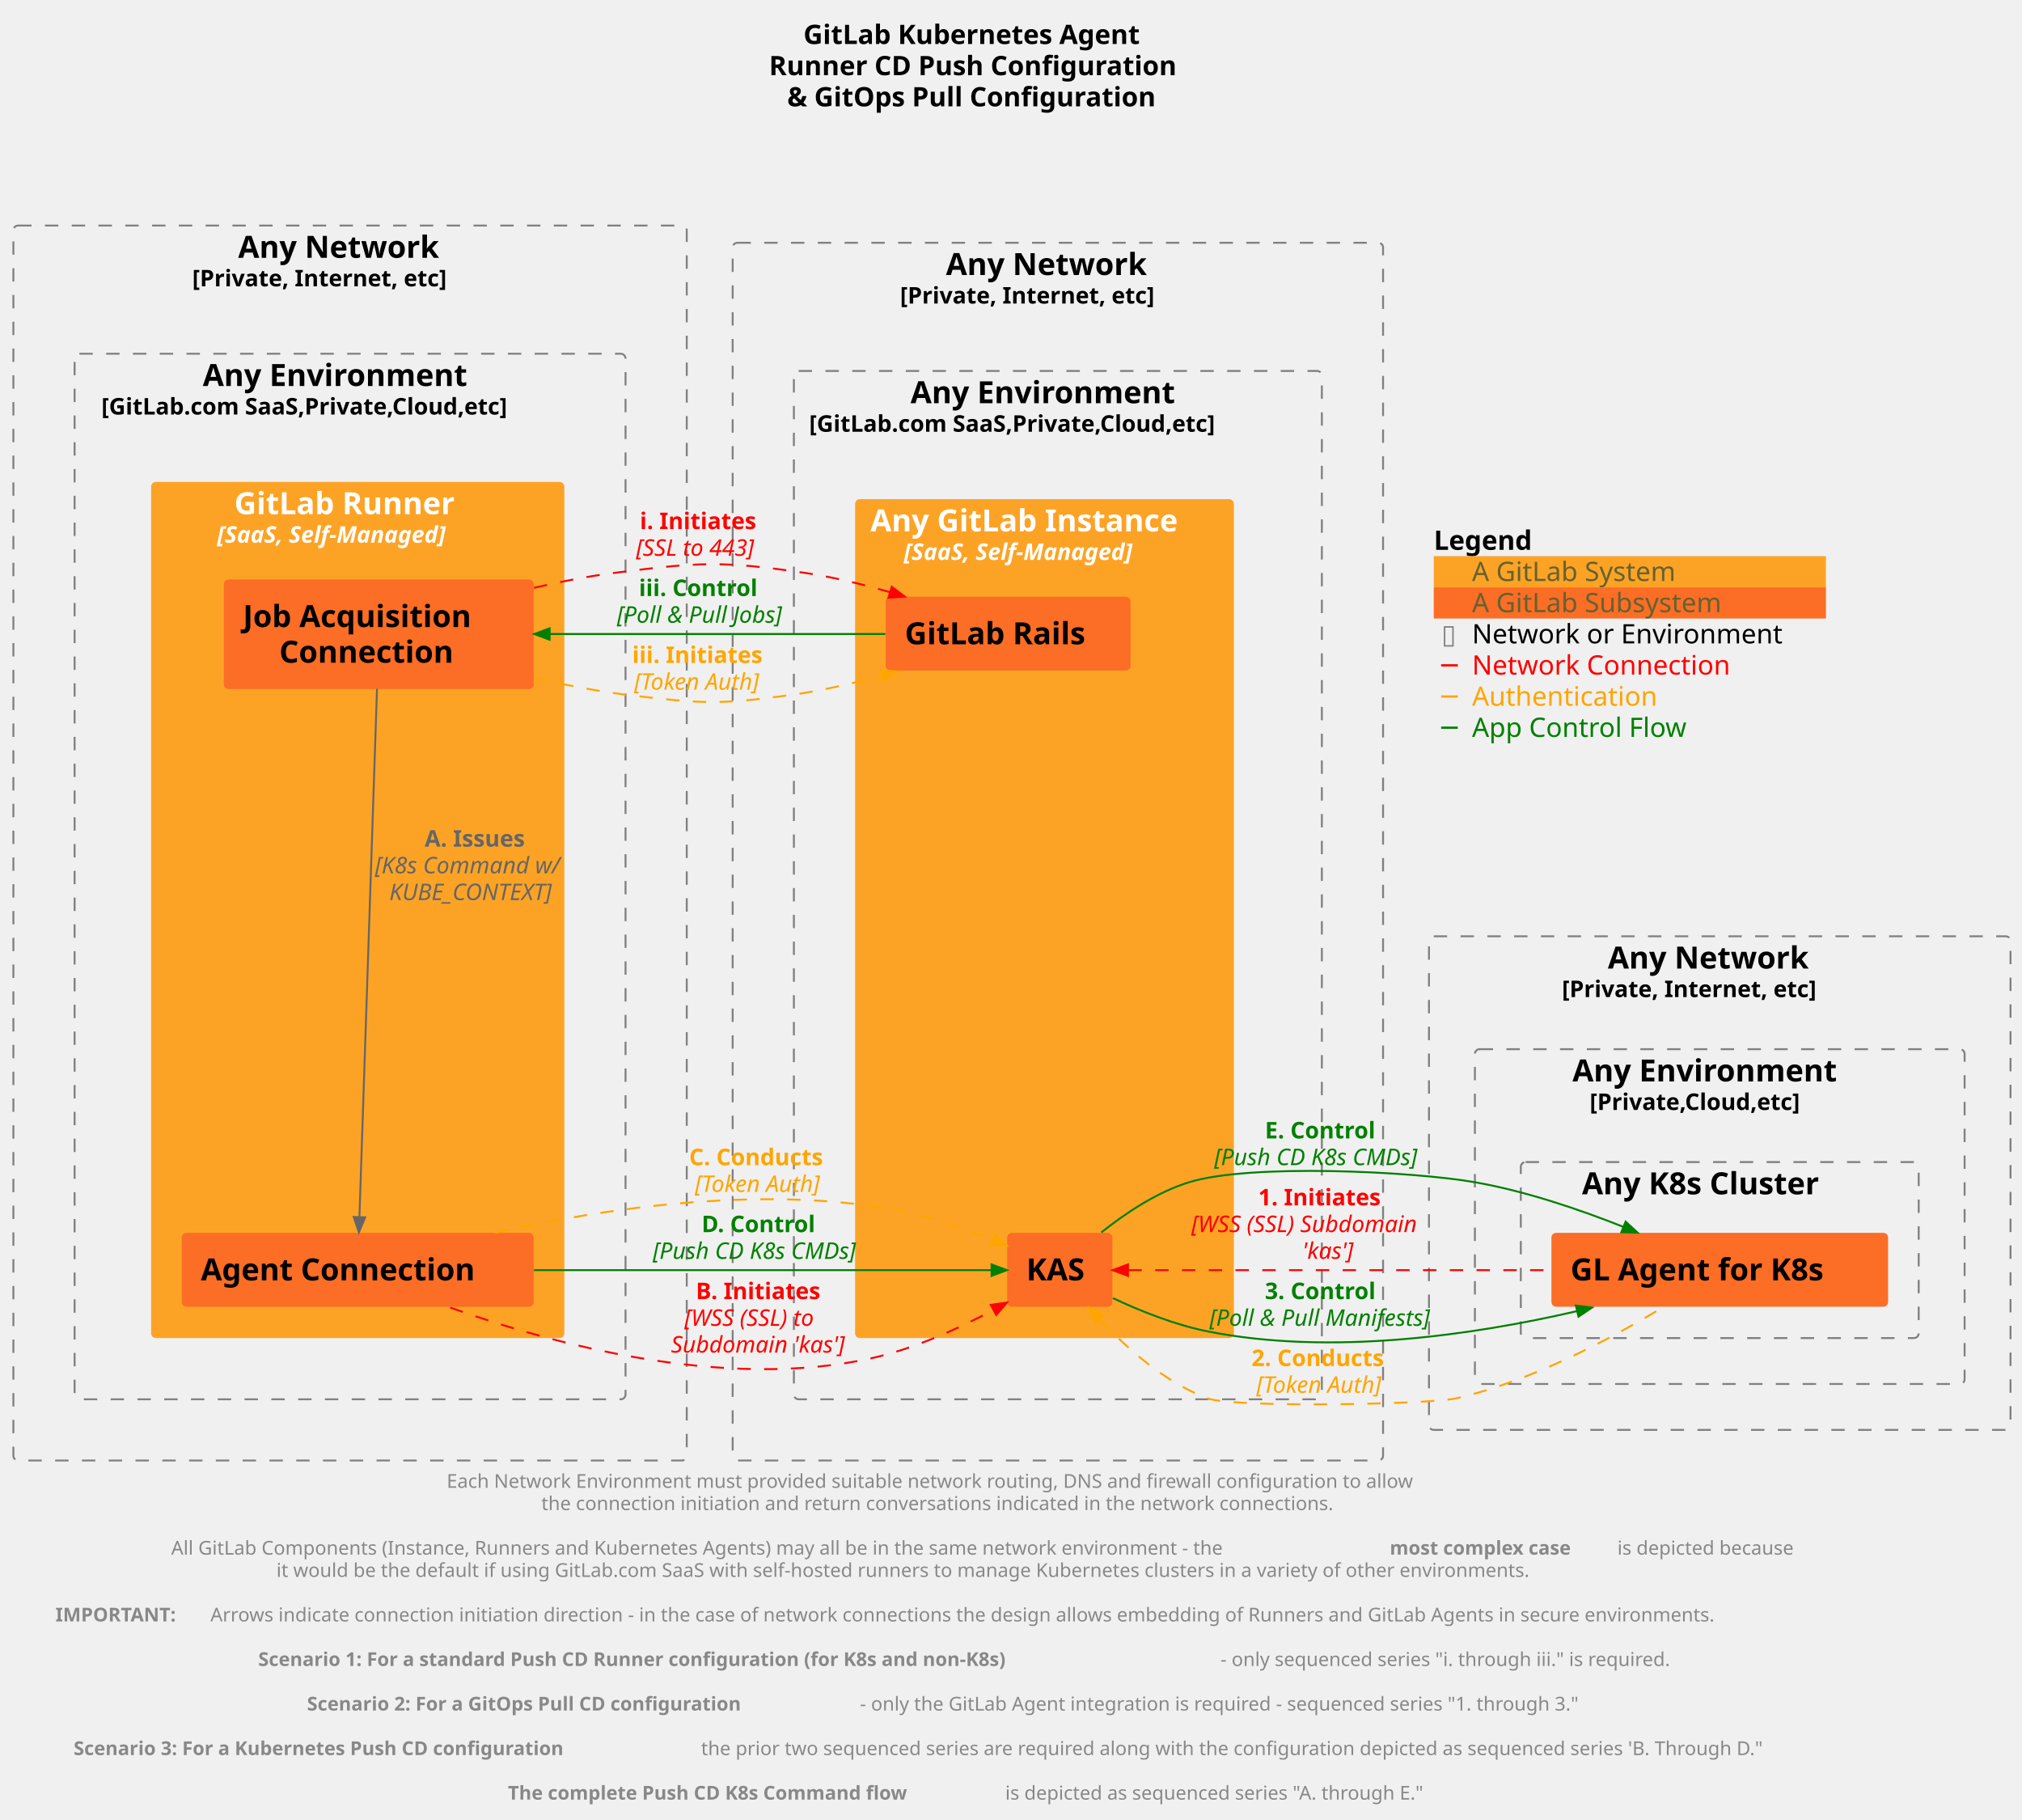
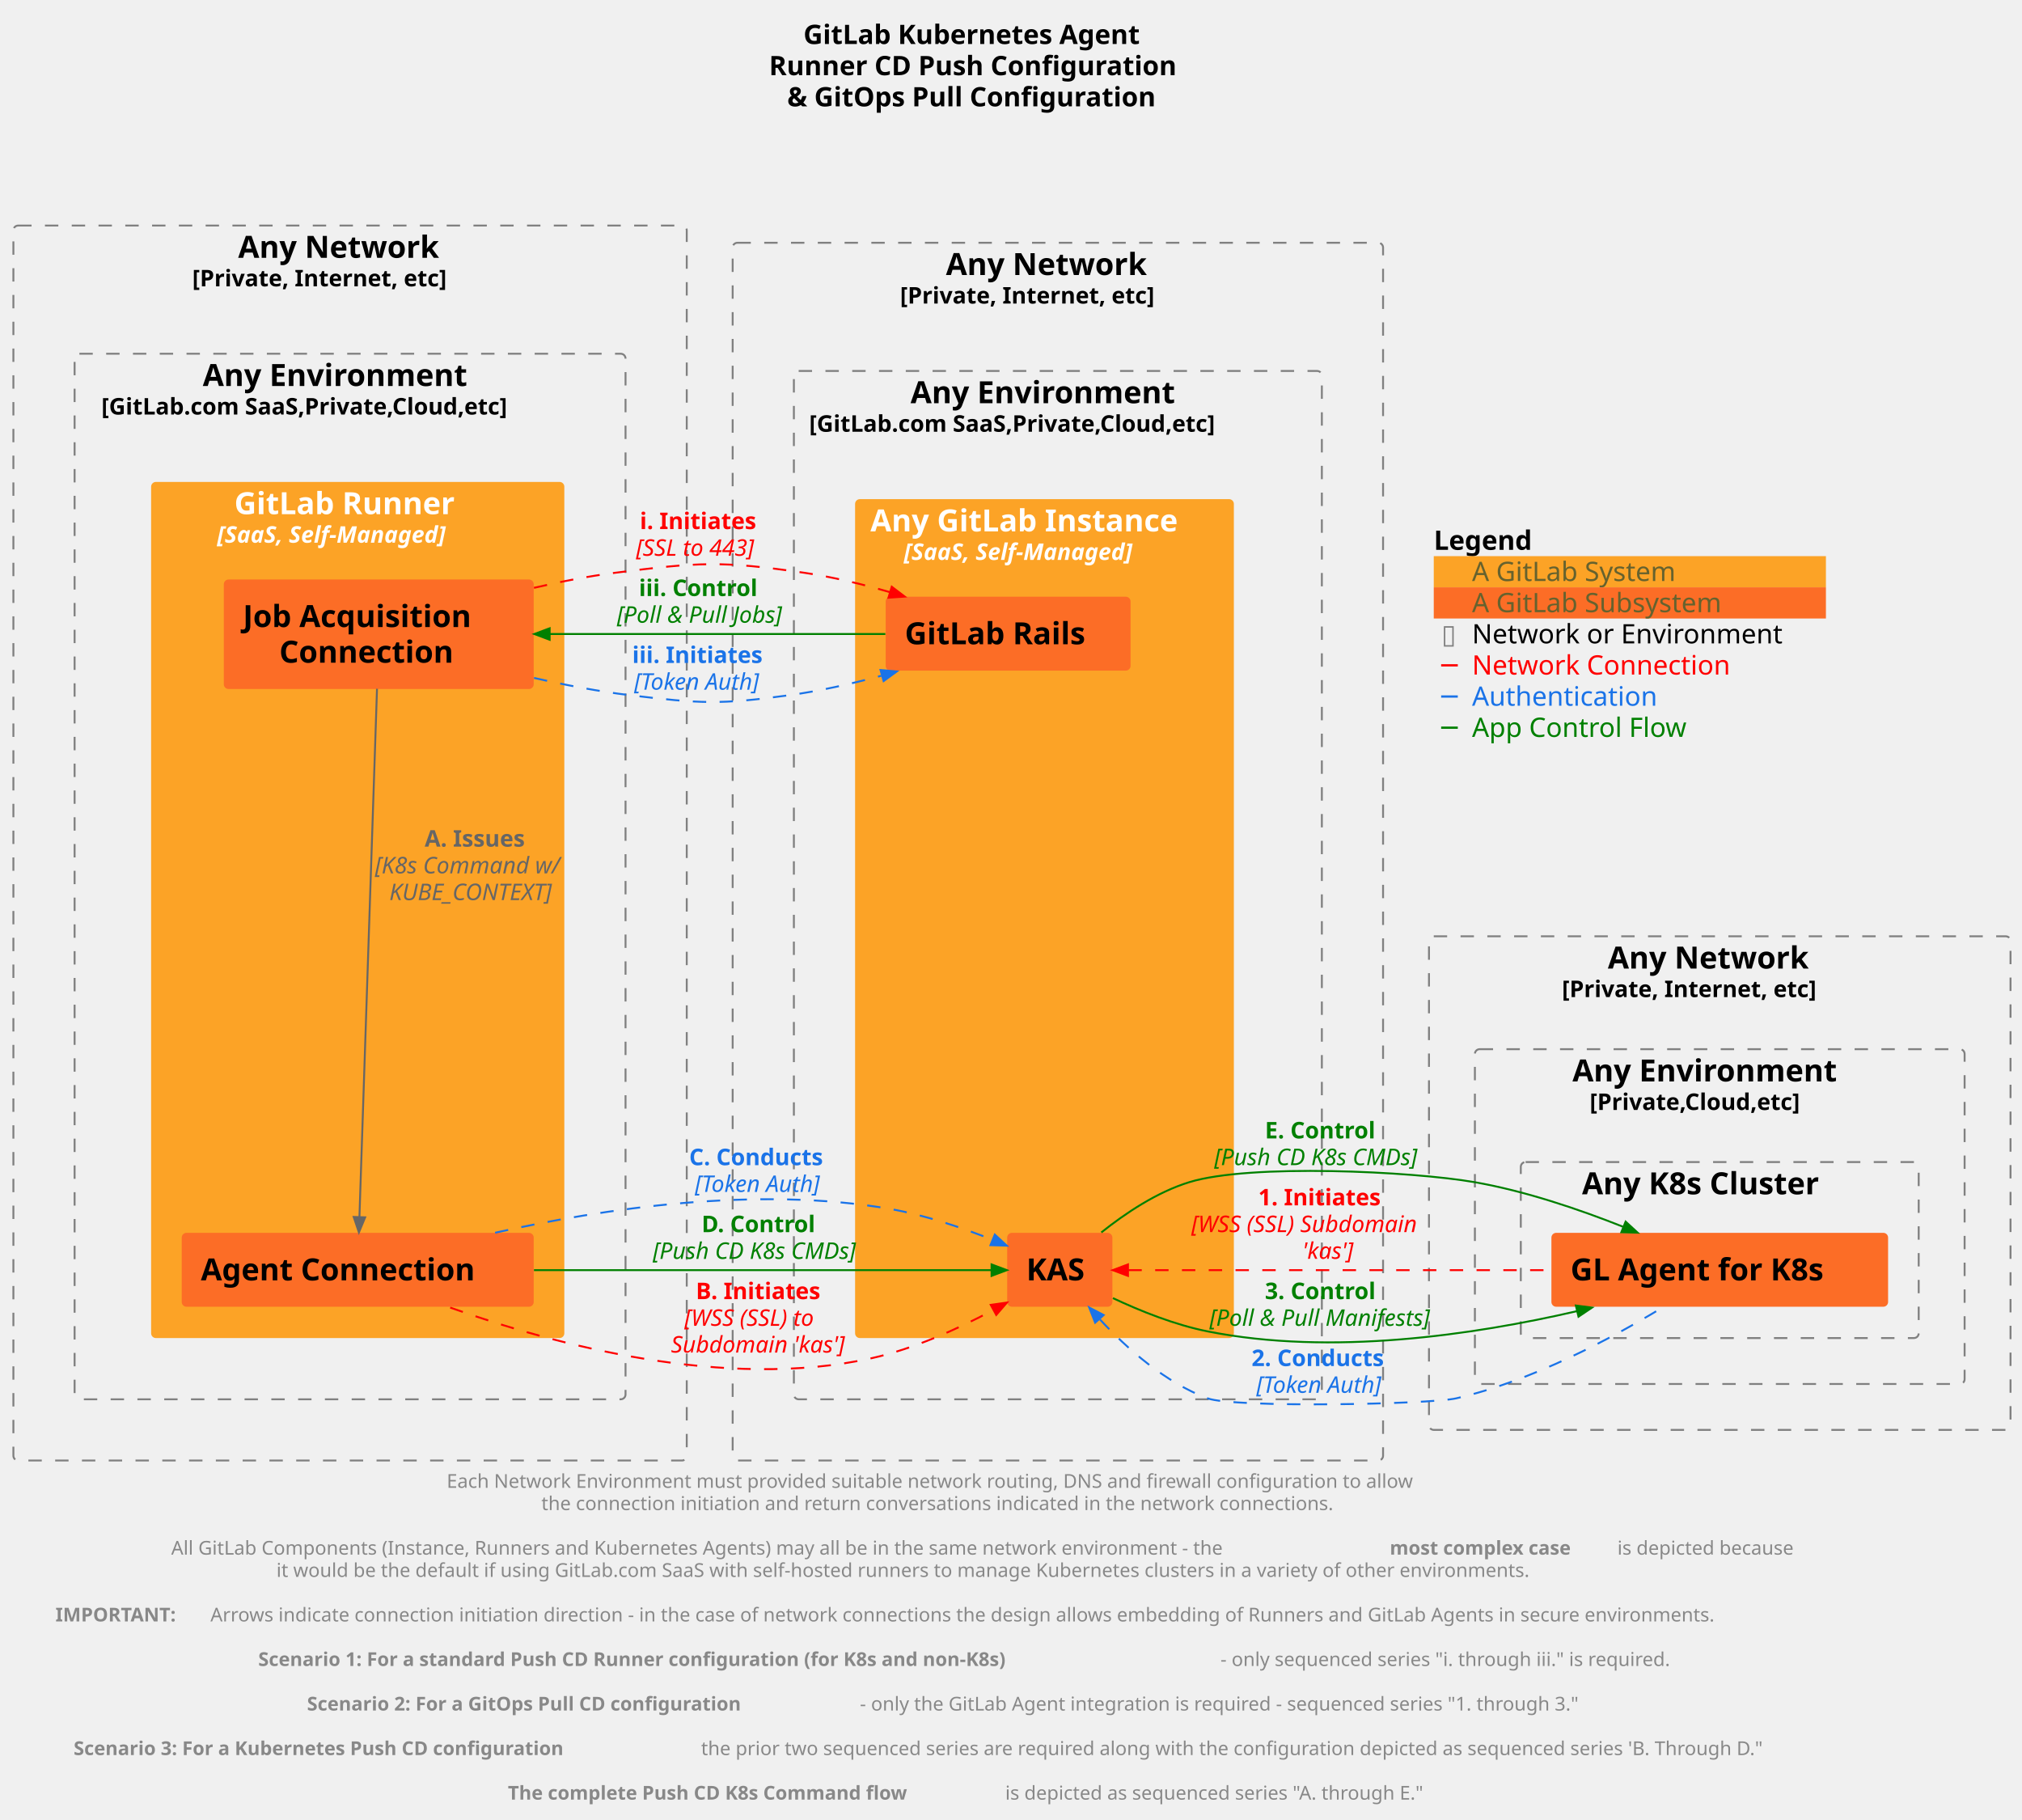
<svg xmlns="http://www.w3.org/2000/svg" contentStyleType="text/css" height="951px" preserveAspectRatio="none" style="width:1057px;height:951px;background:#FFFFFF;" version="1.1" viewBox="0 0 1057 951" width="1057px" zoomAndPan="magnify">
  <defs />
  <g>
    <rect fill="none" height="58.891" id="_title" style="stroke:none;stroke-width:1.0;" width="259" x="392" y="5" />
    <text fill="#000000" font-family="sans-serif" font-size="14" font-weight="bold" lengthAdjust="spacing" textLength="203" x="420" y="22.995">GitLab Kubernetes Agent</text>
    <text fill="#000000" font-family="sans-serif" font-size="14" font-weight="bold" lengthAdjust="spacing" textLength="244" x="402" y="39.292">Runner CD Push Configuration</text>
    <text fill="#000000" font-family="sans-serif" font-size="14" font-weight="bold" lengthAdjust="spacing" textLength="225" x="411.5" y="55.589">&amp; GitOps Pull Configuration</text>
    <g id="cluster_network1">
      <rect fill="none" height="645.5" rx="2.5" ry="2.5" style="stroke:#808080;stroke-width:1.0;stroke-dasharray:7.0,7.0;" width="352" x="7" y="117.896" />
      <text fill="#000000" font-family="sans-serif" font-size="16" font-weight="bold" lengthAdjust="spacing" textLength="117" x="124.5" y="134.747">Any Network</text>
      <text fill="#000000" font-family="sans-serif" font-size="12" font-weight="bold" lengthAdjust="spacing" textLength="165" x="100.5" y="149.659">[Private, Internet, etc]</text>
    </g>
    <g id="cluster_runnerenv">
      <rect fill="none" height="546.5" rx="2.5" ry="2.5" style="stroke:#808080;stroke-width:1.0;stroke-dasharray:7.0,7.0;" width="288" x="39" y="184.896" />
      <text fill="#000000" font-family="sans-serif" font-size="16" font-weight="bold" lengthAdjust="spacing" textLength="154" x="106" y="201.747">Any Environment</text>
      <text fill="#000000" font-family="sans-serif" font-size="12" font-weight="bold" lengthAdjust="spacing" textLength="260" x="53" y="216.659">[GitLab.com SaaS,Private,Cloud,etc]</text>
    </g>
    <g id="cluster_glrunner">
      <rect fill="#FCA326" height="447.5" rx="2.5" ry="2.5" style="stroke:none;stroke-width:1.0;" width="216" x="79" y="251.896" />
      <text fill="#FFFFFF" font-family="sans-serif" font-size="16" font-weight="bold" lengthAdjust="spacing" textLength="129" x="122.5" y="268.747">GitLab Runner</text>
      <text fill="#FFFFFF" font-family="sans-serif" font-size="12" font-style="italic" font-weight="bold" lengthAdjust="spacing" textLength="147" x="113.5" y="283.659">[SaaS, Self-Managed]</text>
    </g>
    <g id="cluster_network2">
      <rect fill="none" height="636.5" rx="2.5" ry="2.5" style="stroke:#808080;stroke-width:1.0;stroke-dasharray:7.0,7.0;" width="340" x="383" y="126.896" />
      <text fill="#000000" font-family="sans-serif" font-size="16" font-weight="bold" lengthAdjust="spacing" textLength="117" x="494.5" y="143.747">Any Network</text>
      <text fill="#000000" font-family="sans-serif" font-size="12" font-weight="bold" lengthAdjust="spacing" textLength="165" x="470.5" y="158.659">[Private, Internet, etc]</text>
    </g>
    <g id="cluster_glinstenv">
      <rect fill="none" height="537.5" rx="2.5" ry="2.5" style="stroke:#808080;stroke-width:1.0;stroke-dasharray:7.0,7.0;" width="276" x="415" y="193.896" />
      <text fill="#000000" font-family="sans-serif" font-size="16" font-weight="bold" lengthAdjust="spacing" textLength="154" x="476" y="210.747">Any Environment</text>
      <text fill="#000000" font-family="sans-serif" font-size="12" font-weight="bold" lengthAdjust="spacing" textLength="260" x="423" y="225.659">[GitLab.com SaaS,Private,Cloud,etc]</text>
    </g>
    <g id="cluster_glinstance">
      <rect fill="#FCA326" height="438.5" rx="2.5" ry="2.5" style="stroke:none;stroke-width:1.0;" width="198" x="447" y="260.896" />
      <text fill="#FFFFFF" font-family="sans-serif" font-size="16" font-weight="bold" lengthAdjust="spacing" textLength="182" x="455" y="277.747">Any GitLab Instance</text>
      <text fill="#FFFFFF" font-family="sans-serif" font-size="12" font-style="italic" font-weight="bold" lengthAdjust="spacing" textLength="147" x="472.5" y="292.659">[SaaS, Self-Managed]</text>
    </g>
    <g id="cluster_network3">
      <rect fill="none" height="258" rx="2.5" ry="2.5" style="stroke:#808080;stroke-width:1.0;stroke-dasharray:7.0,7.0;" width="304" x="747" y="489.396" />
      <text fill="#000000" font-family="sans-serif" font-size="16" font-weight="bold" lengthAdjust="spacing" textLength="117" x="840.5" y="506.247">Any Network</text>
      <text fill="#000000" font-family="sans-serif" font-size="12" font-weight="bold" lengthAdjust="spacing" textLength="165" x="816.5" y="521.159">[Private, Internet, etc]</text>
    </g>
    <g id="cluster_k8senv">
      <rect fill="none" height="175" rx="2.5" ry="2.5" style="stroke:#808080;stroke-width:1.0;stroke-dasharray:7.0,7.0;" width="256" x="771" y="548.396" />
      <text fill="#000000" font-family="sans-serif" font-size="16" font-weight="bold" lengthAdjust="spacing" textLength="154" x="822" y="565.247">Any Environment</text>
      <text fill="#000000" font-family="sans-serif" font-size="12" font-weight="bold" lengthAdjust="spacing" textLength="136" x="831" y="580.159">[Private,Cloud,etc]</text>
    </g>
    <g id="cluster_kasnet">
      <rect fill="none" height="92" rx="2.5" ry="2.5" style="stroke:#808080;stroke-width:1.0;stroke-dasharray:7.0,7.0;" width="208" x="795" y="607.396" />
      <text fill="#000000" font-family="sans-serif" font-size="16" font-weight="bold" lengthAdjust="spacing" textLength="144" x="827" y="624.247">Any K8s Cluster</text>
    </g>
    <g id="elem_glrunnertradconn">
      <rect fill="#FC6D26" height="57.25" rx="2.5" ry="2.5" style="stroke:none;stroke-width:0.5;" width="162" x="117" y="302.896" />
      <text fill="#000000" font-family="sans-serif" font-size="16" font-weight="bold" lengthAdjust="spacing" textLength="136" x="127" y="327.747">Job Acquisition</text>
      <text fill="#000000" font-family="sans-serif" font-size="16" font-weight="bold" lengthAdjust="spacing" textLength="104" x="146" y="346.372">Connection</text>
    </g>
    <g id="elem_glrunneragtconn">
      <rect fill="#FC6D26" height="38.625" rx="2.5" ry="2.5" style="stroke:none;stroke-width:0.5;" width="184" x="95" y="644.396" />
      <text fill="#000000" font-family="sans-serif" font-size="16" font-weight="bold" lengthAdjust="spacing" textLength="164" x="105" y="669.247">Agent Connection</text>
    </g>
    <g id="elem_kas">
      <rect fill="#FC6D26" height="38.625" rx="2.5" ry="2.5" style="stroke:none;stroke-width:0.5;" width="55" x="526.5" y="644.396" />
      <text fill="#000000" font-family="sans-serif" font-size="16" font-weight="bold" lengthAdjust="spacing" textLength="35" x="536.5" y="669.247">KAS</text>
    </g>
    <g id="elem_glrails">
      <rect fill="#FC6D26" height="38.625" rx="2.5" ry="2.5" style="stroke:none;stroke-width:0.5;" width="128" x="463" y="311.896" />
      <text fill="#000000" font-family="sans-serif" font-size="16" font-weight="bold" lengthAdjust="spacing" textLength="108" x="473" y="336.747">GitLab Rails</text>
    </g>
    <g id="elem_k8sagent">
      <rect fill="#FC6D26" height="38.625" rx="2.5" ry="2.5" style="stroke:none;stroke-width:0.5;" width="176" x="811" y="644.396" />
      <text fill="#000000" font-family="sans-serif" font-size="16" font-weight="bold" lengthAdjust="spacing" textLength="156" x="821" y="669.247">GL Agent for K8s</text>
    </g>
    <g id="elem_floating_legend_alias">
      <rect fill="none" height="138.078" rx="2.5" ry="2.5" style="stroke:none;stroke-width:0.5;" width="225" x="739.5" y="262.396" />
      <rect fill="none" height="16.297" style="stroke:none;stroke-width:0.5;" width="205" x="749.5" y="274.396" />
      <text fill="#000000" font-family="sans-serif" font-size="14" font-weight="bold" lengthAdjust="spacing" textLength="57" x="749.5" y="287.391">Legend</text>
      <text fill="#000000" font-family="sans-serif" font-size="14" lengthAdjust="spacing" textLength="4" x="806.5" y="287.391"> </text>
      <rect fill="#FCA326" height="16.297" style="stroke:none;stroke-width:0.5;" width="205" x="749.5" y="290.692" />
      <text fill="#000000" font-family="sans-serif" font-size="14" lengthAdjust="spacing" textLength="4" x="761.5" y="303.688"> </text>
      <text fill="#66622E" font-family="sans-serif" font-size="14" lengthAdjust="spacing" textLength="120" x="769.5" y="303.688">A GitLab System</text>
      <text fill="#000000" font-family="sans-serif" font-size="14" lengthAdjust="spacing" textLength="4" x="893.5" y="303.688"> </text>
      <rect fill="#FC6D26" height="16.297" style="stroke:none;stroke-width:0.5;" width="205" x="749.5" y="306.989" />
      <text fill="#000000" font-family="sans-serif" font-size="14" lengthAdjust="spacing" textLength="4" x="761.5" y="319.985"> </text>
      <text fill="#66622E" font-family="sans-serif" font-size="14" lengthAdjust="spacing" textLength="145" x="769.5" y="319.985">A GitLab Subsystem</text>
      <text fill="#000000" font-family="sans-serif" font-size="14" lengthAdjust="spacing" textLength="4" x="918.5" y="319.985"> </text>
      <rect fill="none" height="16.297" style="stroke:none;stroke-width:0.5;" width="205" x="749.5" y="323.286" />
      <text fill="#808080" font-family="sans-serif" font-size="14" lengthAdjust="spacing" textLength="8" x="753.5" y="336.281">▯</text>
      <text fill="#000000" font-family="sans-serif" font-size="14" lengthAdjust="spacing" textLength="4" x="761.5" y="336.281"> </text>
      <text fill="#000000" font-family="sans-serif" font-size="14" lengthAdjust="spacing" textLength="177" x="769.5" y="336.281">Network or Environment</text>
      <text fill="#000000" font-family="sans-serif" font-size="14" lengthAdjust="spacing" textLength="4" x="950.5" y="336.281"> </text>
      <text fill="#FF0000" font-family="sans-serif" font-size="14" lengthAdjust="spacing" textLength="8" x="753.5" y="352.578">─</text>
      <text fill="#000000" font-family="sans-serif" font-size="14" lengthAdjust="spacing" textLength="4" x="761.5" y="352.578"> </text>
      <text fill="#FF0000" font-family="sans-serif" font-size="14" lengthAdjust="spacing" textLength="148" x="769.5" y="352.578">Network Connection</text>
      <text fill="#000000" font-family="sans-serif" font-size="14" lengthAdjust="spacing" textLength="4" x="921.5" y="352.578"> </text>
-       <text fill="#FFA500" font-family="sans-serif" font-size="14" lengthAdjust="spacing" textLength="8" x="753.5" y="368.875">─</text>
+       <text fill="#1A73E8" font-family="sans-serif" font-size="14" lengthAdjust="spacing" textLength="8" x="753.5" y="368.875">─</text>
      <text fill="#000000" font-family="sans-serif" font-size="14" lengthAdjust="spacing" textLength="4" x="761.5" y="368.875"> </text>
-       <text fill="#FFA500" font-family="sans-serif" font-size="14" lengthAdjust="spacing" textLength="108" x="769.5" y="368.875">Authentication</text>
+       <text fill="#1A73E8" font-family="sans-serif" font-size="14" lengthAdjust="spacing" textLength="108" x="769.5" y="368.875">Authentication</text>
      <text fill="#000000" font-family="sans-serif" font-size="14" lengthAdjust="spacing" textLength="4" x="881.5" y="368.875"> </text>
      <text fill="#008000" font-family="sans-serif" font-size="14" lengthAdjust="spacing" textLength="8" x="753.5" y="385.172">─</text>
      <text fill="#000000" font-family="sans-serif" font-size="14" lengthAdjust="spacing" textLength="4" x="761.5" y="385.172"> </text>
      <text fill="#008000" font-family="sans-serif" font-size="14" lengthAdjust="spacing" textLength="124" x="769.5" y="385.172">App Control Flow</text>
      <text fill="#000000" font-family="sans-serif" font-size="14" lengthAdjust="spacing" textLength="4" x="897.5" y="385.172"> </text>
      <line style="stroke:none;stroke-width:0.5;" x1="749.5" x2="954.5" y1="274.396" y2="274.396" />
      <line style="stroke:none;stroke-width:0.5;" x1="749.5" x2="954.5" y1="290.692" y2="290.692" />
      <line style="stroke:none;stroke-width:0.5;" x1="749.5" x2="954.5" y1="306.989" y2="306.989" />
      <line style="stroke:none;stroke-width:0.5;" x1="749.5" x2="954.5" y1="323.286" y2="323.286" />
      <line style="stroke:none;stroke-width:0.5;" x1="749.5" x2="954.5" y1="339.583" y2="339.583" />
      <line style="stroke:none;stroke-width:0.5;" x1="749.5" x2="954.5" y1="355.88" y2="355.88" />
      <line style="stroke:none;stroke-width:0.5;" x1="749.5" x2="954.5" y1="372.177" y2="372.177" />
      <line style="stroke:none;stroke-width:0.5;" x1="749.5" x2="954.5" y1="388.474" y2="388.474" />
      <line style="stroke:none;stroke-width:0.5;" x1="749.5" x2="749.5" y1="274.396" y2="388.474" />
      <line style="stroke:none;stroke-width:0.5;" x1="954.5" x2="954.5" y1="274.396" y2="388.474" />
    </g>
    <g id="link_glrunnertradconn_glrunneragtconn">
      <path d="M197.081,360.006 C195,422.534 189.948,574.312 187.893,636.079 " fill="none" id="glrunnertradconn-to-glrunneragtconn" style="stroke:#666666;stroke-width:1.0;" />
      <polygon fill="#666666" points="187.623,644.178,190.888,636.282,184.892,636.082,187.623,644.178" style="stroke:#666666;stroke-width:1.0;" />
      <text fill="#666666" font-family="sans-serif" font-size="12" font-weight="bold" lengthAdjust="spacing" textLength="63" x="222" y="442.534">A. Issues</text>
      <text fill="#666666" font-family="sans-serif" font-size="12" font-style="italic" lengthAdjust="spacing" textLength="111" x="196" y="456.503">[K8s Command w/</text>
      <text fill="#666666" font-family="sans-serif" font-size="12" font-style="italic" lengthAdjust="spacing" textLength="100" x="203.5" y="470.472">KUBE_CONTEXT]</text>
    </g>
    <g id="link_glrunnertradconn_glrails">
      <path d="M279.141,307.264 C293.15,303.994 307.658,301.16 321.5,299.396 C365.147,293.833 376.968,292.997 420.5,299.396 C435.166,301.552 450.615,305.293 465.058,309.475 " fill="none" id="glrunnertradconn-to-glrails" style="stroke:#FF0000;stroke-width:1.0;stroke-dasharray:7.0,7.0;" />
      <polygon fill="#FF0000" points="472.967,311.836,466.159,306.672,464.443,312.422,472.967,311.836" style="stroke:#FF0000;stroke-width:1.0;" />
      <text fill="#FF0000" font-family="sans-serif" font-size="12" font-weight="bold" lengthAdjust="spacing" textLength="73" x="334.5" y="276.534">i. Initiates</text>
      <text fill="#FF0000" font-family="sans-serif" font-size="12" font-style="italic" lengthAdjust="spacing" textLength="77" x="332.5" y="290.503">[SSL to 443]</text>
    </g>
    <g id="link_glrunnertradconn_glrails">
-       <path d="M279.167,354.345 C295.692,358.111 313.053,361.424 329.5,363.396 C366.126,367.788 375.953,368.407 412.5,363.396 C428.346,361.223 445.091,357.434 460.738,353.205 " fill="none" id="glrunnertradconn-to-glrails-1" style="stroke:#FFA500;stroke-width:1.0;stroke-dasharray:7.0,7.0;" />
-       <polygon fill="#FFA500" points="468.809,350.961,460.298,350.215,461.906,355.995,468.809,350.961" style="stroke:#FFA500;stroke-width:1.0;" />
-       <text fill="#FFA500" font-family="sans-serif" font-size="12" font-weight="bold" lengthAdjust="spacing" textLength="81" x="330.5" y="346.534">iii. Initiates</text>
-       <text fill="#FFA500" font-family="sans-serif" font-size="12" font-style="italic" lengthAdjust="spacing" textLength="79" x="331.5" y="360.503">[Token Auth]</text>
+       <path d="M279.167,354.345 C295.692,358.111 313.053,361.424 329.5,363.396 C366.126,367.788 375.953,368.407 412.5,363.396 C428.346,361.223 445.091,357.434 460.738,353.205 " fill="none" id="glrunnertradconn-to-glrails-1" style="stroke:#1A73E8;stroke-width:1.0;stroke-dasharray:7.0,7.0;" />
+       <polygon fill="#1A73E8" points="468.809,350.961,460.298,350.215,461.906,355.995,468.809,350.961" style="stroke:#1A73E8;stroke-width:1.0;" />
+       <text fill="#1A73E8" font-family="sans-serif" font-size="12" font-weight="bold" lengthAdjust="spacing" textLength="81" x="330.5" y="346.534">iii. Initiates</text>
+       <text fill="#1A73E8" font-family="sans-serif" font-size="12" font-style="italic" lengthAdjust="spacing" textLength="79" x="331.5" y="360.503">[Token Auth]</text>
    </g>
    <g id="link_glrunnertradconn_glrails">
      <path d="M287.4,331.396 C342.867,331.396 412.838,331.396 462.82,331.396 " fill="none" id="glrunnertradconn-backto-glrails" style="stroke:#008000;stroke-width:1.0;" />
      <polygon fill="#008000" points="279.326,331.396,287.326,334.396,287.326,328.396,279.326,331.396" style="stroke:#008000;stroke-width:1.0;" />
      <text fill="#008000" font-family="sans-serif" font-size="12" font-weight="bold" lengthAdjust="spacing" textLength="74" x="334" y="311.534">iii. Control</text>
      <text fill="#008000" font-family="sans-serif" font-size="12" font-style="italic" lengthAdjust="spacing" textLength="97" x="322.5" y="325.503">[Poll &amp; Pull Jobs]</text>
    </g>
    <g id="link_glrunneragtconn_kas">
      <path d="M235.342,683.457 C289.36,702.701 379.278,726.911 455.75,709.896 C477.789,704.992 500.731,694.594 518.898,684.923 " fill="none" id="glrunneragtconn-to-kas" style="stroke:#FF0000;stroke-width:1.0;stroke-dasharray:7.0,7.0;" />
      <polygon fill="#FF0000" points="526.375,680.841,517.916,682.042,520.791,687.308,526.375,680.841" style="stroke:#FF0000;stroke-width:1.0;" />
      <text fill="#FF0000" font-family="sans-serif" font-size="12" font-weight="bold" lengthAdjust="spacing" textLength="78" x="363.75" y="679.034">B. Initiates</text>
      <text fill="#FF0000" font-family="sans-serif" font-size="12" font-style="italic" lengthAdjust="spacing" textLength="86" x="357.75" y="693.003">[WSS (SSL) to</text>
      <text fill="#FF0000" font-family="sans-serif" font-size="12" font-style="italic" lengthAdjust="spacing" textLength="104" x="350.75" y="706.972">Subdomain 'kas']</text>
    </g>
    <g id="link_glrunneragtconn_kas">
-       <path d="M258.816,644.348 C315.201,631.718 395.556,619.715 465.25,631.896 C483.414,635.071 502.765,641.641 518.747,648.008 " fill="none" id="glrunneragtconn-to-kas-1" style="stroke:#FFA500;stroke-width:1.0;stroke-dasharray:7.0,7.0;" />
-       <polygon fill="#FFA500" points="526.302,651.101,520.035,645.293,517.762,650.846,526.302,651.101" style="stroke:#FFA500;stroke-width:1.0;" />
-       <text fill="#FFA500" font-family="sans-serif" font-size="12" font-weight="bold" lengthAdjust="spacing" textLength="85" x="360.25" y="609.034">C. Conducts</text>
-       <text fill="#FFA500" font-family="sans-serif" font-size="12" font-style="italic" lengthAdjust="spacing" textLength="79" x="363.25" y="623.003">[Token Auth]</text>
+       <path d="M258.816,644.348 C315.201,631.718 395.556,619.715 465.25,631.896 C483.414,635.071 502.765,641.641 518.747,648.008 " fill="none" id="glrunneragtconn-to-kas-1" style="stroke:#1A73E8;stroke-width:1.0;stroke-dasharray:7.0,7.0;" />
+       <polygon fill="#1A73E8" points="526.302,651.101,520.035,645.293,517.762,650.846,526.302,651.101" style="stroke:#1A73E8;stroke-width:1.0;" />
+       <text fill="#1A73E8" font-family="sans-serif" font-size="12" font-weight="bold" lengthAdjust="spacing" textLength="85" x="360.25" y="609.034">C. Conducts</text>
+       <text fill="#1A73E8" font-family="sans-serif" font-size="12" font-style="italic" lengthAdjust="spacing" textLength="79" x="363.25" y="623.003">[Token Auth]</text>
    </g>
    <g id="link_glrunneragtconn_kas">
      <path d="M279.136,663.896 C356.689,663.896 463.474,663.896 518.316,663.896 " fill="none" id="glrunneragtconn-to-kas-2" style="stroke:#008000;stroke-width:1.0;" />
      <polygon fill="#008000" points="526.34,663.896,518.34,660.896,518.34,666.896,526.34,663.896" style="stroke:#008000;stroke-width:1.0;" />
      <text fill="#008000" font-family="sans-serif" font-size="12" font-weight="bold" lengthAdjust="spacing" textLength="72" x="366.75" y="644.034">D. Control</text>
      <text fill="#008000" font-family="sans-serif" font-size="12" font-style="italic" lengthAdjust="spacing" textLength="123" x="341.25" y="658.003">[Push CD K8s CMDs]</text>
    </g>
    <g id="link_kas_k8sagent">
      <path d="M589.864,663.896 C641.661,663.896 739.046,663.896 810.723,663.896 " fill="none" id="kas-backto-k8sagent" style="stroke:#FF0000;stroke-width:1.0;stroke-dasharray:7.0,7.0;" />
      <polygon fill="#FF0000" points="581.65,663.896,589.65,666.896,589.65,660.896,581.65,663.896" style="stroke:#FF0000;stroke-width:1.0;" />
      <text fill="#FF0000" font-family="sans-serif" font-size="12" font-weight="bold" lengthAdjust="spacing" textLength="77" x="657.75" y="630.034">1. Initiates</text>
      <text fill="#FF0000" font-family="sans-serif" font-size="12" font-style="italic" lengthAdjust="spacing" textLength="143" x="622.75" y="644.003">[WSS (SSL) Subdomain</text>
      <text fill="#FF0000" font-family="sans-serif" font-size="12" font-style="italic" lengthAdjust="spacing" textLength="31" x="680.75" y="657.972">'kas']</text>
    </g>
    <g id="link_kas_k8sagent">
-       <path d="M575.043,689.716 C589.142,704.878 609.129,722.639 631.25,730.896 C644.783,735.947 747.174,734.137 761.25,730.896 C800.771,721.794 842.089,699.76 869.038,683.432 " fill="none" id="kas-backto-k8sagent-1" style="stroke:#FFA500;stroke-width:1.0;stroke-dasharray:7.0,7.0;" />
-       <polygon fill="#FFA500" points="569.372,683.412,572.493,691.366,576.953,687.353,569.372,683.412" style="stroke:#FFA500;stroke-width:1.0;" />
-       <text fill="#FFA500" font-family="sans-serif" font-size="12" font-weight="bold" lengthAdjust="spacing" textLength="84" x="654.25" y="714.034">2. Conducts</text>
-       <text fill="#FFA500" font-family="sans-serif" font-size="12" font-style="italic" lengthAdjust="spacing" textLength="79" x="656.75" y="728.003">[Token Auth]</text>
+       <path d="M575.043,689.716 C589.142,704.878 609.129,722.639 631.25,730.896 C644.783,735.947 747.174,734.137 761.25,730.896 C800.771,721.794 842.089,699.76 869.038,683.432 " fill="none" id="kas-backto-k8sagent-1" style="stroke:#1A73E8;stroke-width:1.0;stroke-dasharray:7.0,7.0;" />
+       <polygon fill="#1A73E8" points="569.372,683.412,572.493,691.366,576.953,687.353,569.372,683.412" style="stroke:#1A73E8;stroke-width:1.0;" />
+       <text fill="#1A73E8" font-family="sans-serif" font-size="12" font-weight="bold" lengthAdjust="spacing" textLength="84" x="654.25" y="714.034">2. Conducts</text>
+       <text fill="#1A73E8" font-family="sans-serif" font-size="12" font-style="italic" lengthAdjust="spacing" textLength="79" x="656.75" y="728.003">[Token Auth]</text>
    </g>
    <g id="link_kas_k8sagent">
      <path d="M581.776,678.516 C596.123,685.253 614.165,692.497 631.25,695.896 C695.91,708.758 770.454,697.786 824.441,685.31 " fill="none" id="kas-to-k8sagent" style="stroke:#008000;stroke-width:1.0;" />
      <polygon fill="#008000" points="832.254,683.461,823.778,682.384,825.16,688.223,832.254,683.461" style="stroke:#008000;stroke-width:1.0;" />
      <text fill="#008000" font-family="sans-serif" font-size="12" font-weight="bold" lengthAdjust="spacing" textLength="70" x="661.25" y="679.034">3. Control</text>
      <text fill="#008000" font-family="sans-serif" font-size="12" font-style="italic" lengthAdjust="spacing" textLength="128" x="632.25" y="693.003">[Poll &amp; Pull Manifests]</text>
    </g>
    <g id="link_kas_k8sagent">
      <path d="M575.721,644.19 C588.212,634.207 604.763,623.118 621.75,617.896 C653.399,608.167 738.129,612.223 770.75,617.896 C797.132,622.484 825.259,632.009 848.43,641.208 " fill="none" id="kas-to-k8sagent-1" style="stroke:#008000;stroke-width:1.0;" />
      <polygon fill="#008000" points="856.089,644.308,849.799,638.525,847.548,644.087,856.089,644.308" style="stroke:#008000;stroke-width:1.0;" />
      <text fill="#008000" font-family="sans-serif" font-size="12" font-weight="bold" lengthAdjust="spacing" textLength="70" x="661.25" y="595.034">E. Control</text>
      <text fill="#008000" font-family="sans-serif" font-size="12" font-style="italic" lengthAdjust="spacing" textLength="123" x="634.75" y="609.003">[Push CD K8s CMDs]</text>
    </g>
    <rect fill="none" height="174.609" style="stroke:none;stroke-width:1.0;" width="985" x="29" y="768.396" />
    <text fill="#888888" font-family="sans-serif" font-size="10" lengthAdjust="spacing" textLength="576" x="233.5" y="777.678">Each Network Environment must provided suitable network routing, DNS and firewall configuration to allow</text>
    <text fill="#888888" font-family="sans-serif" font-size="10" lengthAdjust="spacing" textLength="477" x="283" y="789.318">the connection initiation and return conversations indicated in the network connections.</text>
    <text fill="#888888" font-family="sans-serif" font-size="10" lengthAdjust="spacing" textLength="3" x="520" y="800.959"> </text>
    <text fill="#888888" font-family="sans-serif" font-size="10" lengthAdjust="spacing" textLength="634" x="89.5" y="812.6">All GitLab Components (Instance, Runners and Kubernetes Agents) may all be in the same network environment - the</text>
    <text fill="#888888" font-family="sans-serif" font-size="10" font-weight="bold" lengthAdjust="spacing" textLength="116" x="726.5" y="812.6">most complex case</text>
    <text fill="#888888" font-family="sans-serif" font-size="10" lengthAdjust="spacing" textLength="108" x="845.5" y="812.6">is depicted because</text>
    <text fill="#888888" font-family="sans-serif" font-size="10" lengthAdjust="spacing" textLength="754" x="144.5" y="824.24">it would be the default if using GitLab.com SaaS with self-hosted runners to manage Kubernetes clusters in a variety of other environments.</text>
    <text fill="#888888" font-family="sans-serif" font-size="10" lengthAdjust="spacing" textLength="3" x="520" y="835.881"> </text>
    <text fill="#888888" font-family="sans-serif" font-size="10" font-weight="bold" lengthAdjust="spacing" textLength="78" x="29" y="847.522">IMPORTANT:</text>
    <text fill="#888888" font-family="sans-serif" font-size="10" lengthAdjust="spacing" textLength="904" x="110" y="847.522">Arrows indicate connection initiation direction - in the case of network connections the design allows embedding of Runners and GitLab Agents in secure environments.</text>
    <text fill="#888888" font-family="sans-serif" font-size="10" lengthAdjust="spacing" textLength="3" x="520" y="859.162"> </text>
    <text fill="#888888" font-family="sans-serif" font-size="10" font-weight="bold" lengthAdjust="spacing" textLength="497" x="135" y="870.803">Scenario 1: For a standard Push CD Runner configuration (for K8s and non-K8s)</text>
    <text fill="#888888" font-family="sans-serif" font-size="10" lengthAdjust="spacing" textLength="270" x="638" y="870.803">- only sequenced series "i. through iii." is required.</text>
    <text fill="#888888" font-family="sans-serif" font-size="10" lengthAdjust="spacing" textLength="3" x="520" y="882.443"> </text>
    <text fill="#888888" font-family="sans-serif" font-size="10" font-weight="bold" lengthAdjust="spacing" textLength="286" x="160.5" y="894.084">Scenario 2: For a GitOps Pull CD configuration</text>
    <text fill="#888888" font-family="sans-serif" font-size="10" lengthAdjust="spacing" textLength="433" x="449.5" y="894.084">- only the GitLab Agent integration is required - sequenced series "1. through 3."</text>
    <text fill="#888888" font-family="sans-serif" font-size="10" lengthAdjust="spacing" textLength="3" x="520" y="905.725"> </text>
    <text fill="#888888" font-family="sans-serif" font-size="10" font-weight="bold" lengthAdjust="spacing" textLength="325" x="38.5" y="917.365">Scenario 3: For a Kubernetes Push CD configuration</text>
    <text fill="#888888" font-family="sans-serif" font-size="10" lengthAdjust="spacing" textLength="638" x="366.5" y="917.365">the prior two sequenced series are required along with the configuration depicted as sequenced series 'B. Through D."</text>
    <text fill="#888888" font-family="sans-serif" font-size="10" lengthAdjust="spacing" textLength="3" x="520" y="929.006"> </text>
    <text fill="#888888" font-family="sans-serif" font-size="10" font-weight="bold" lengthAdjust="spacing" textLength="257" x="265.5" y="940.647">The complete Push CD K8s Command flow</text>
    <text fill="#888888" font-family="sans-serif" font-size="10" lengthAdjust="spacing" textLength="252" x="525.5" y="940.647">is depicted as sequenced series "A. through E."</text>
  </g>
</svg>
